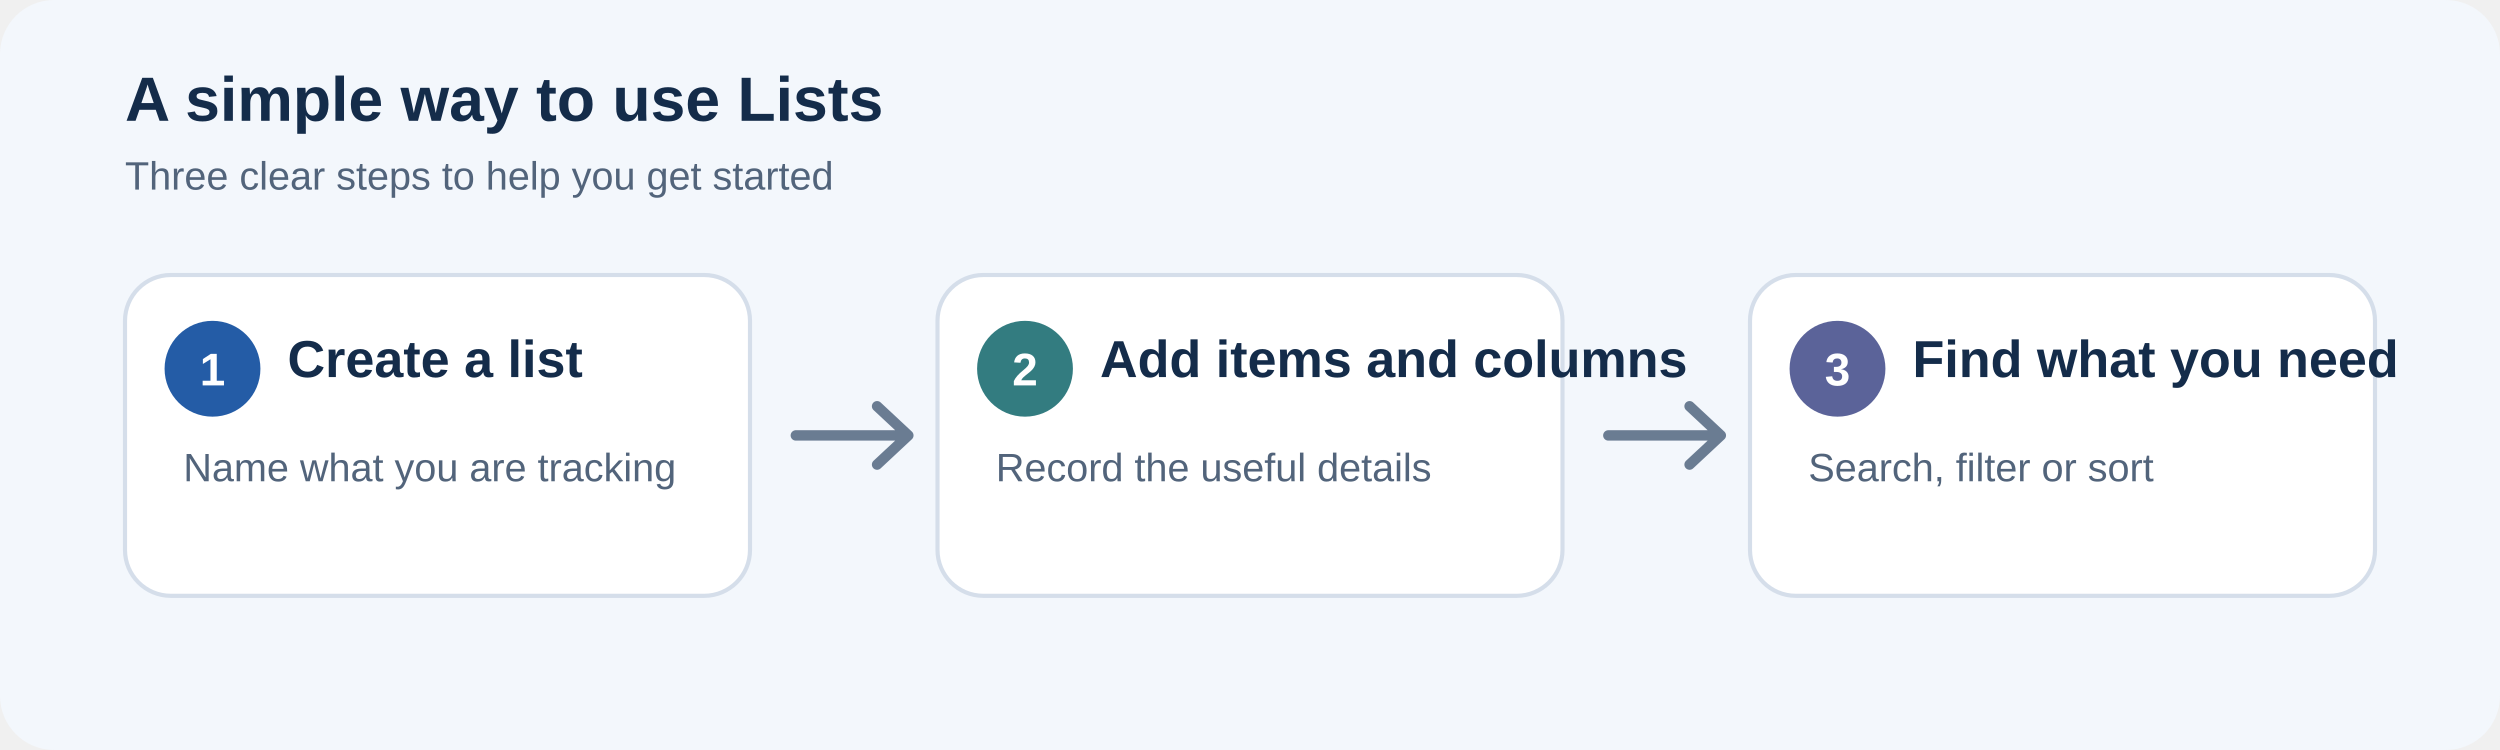
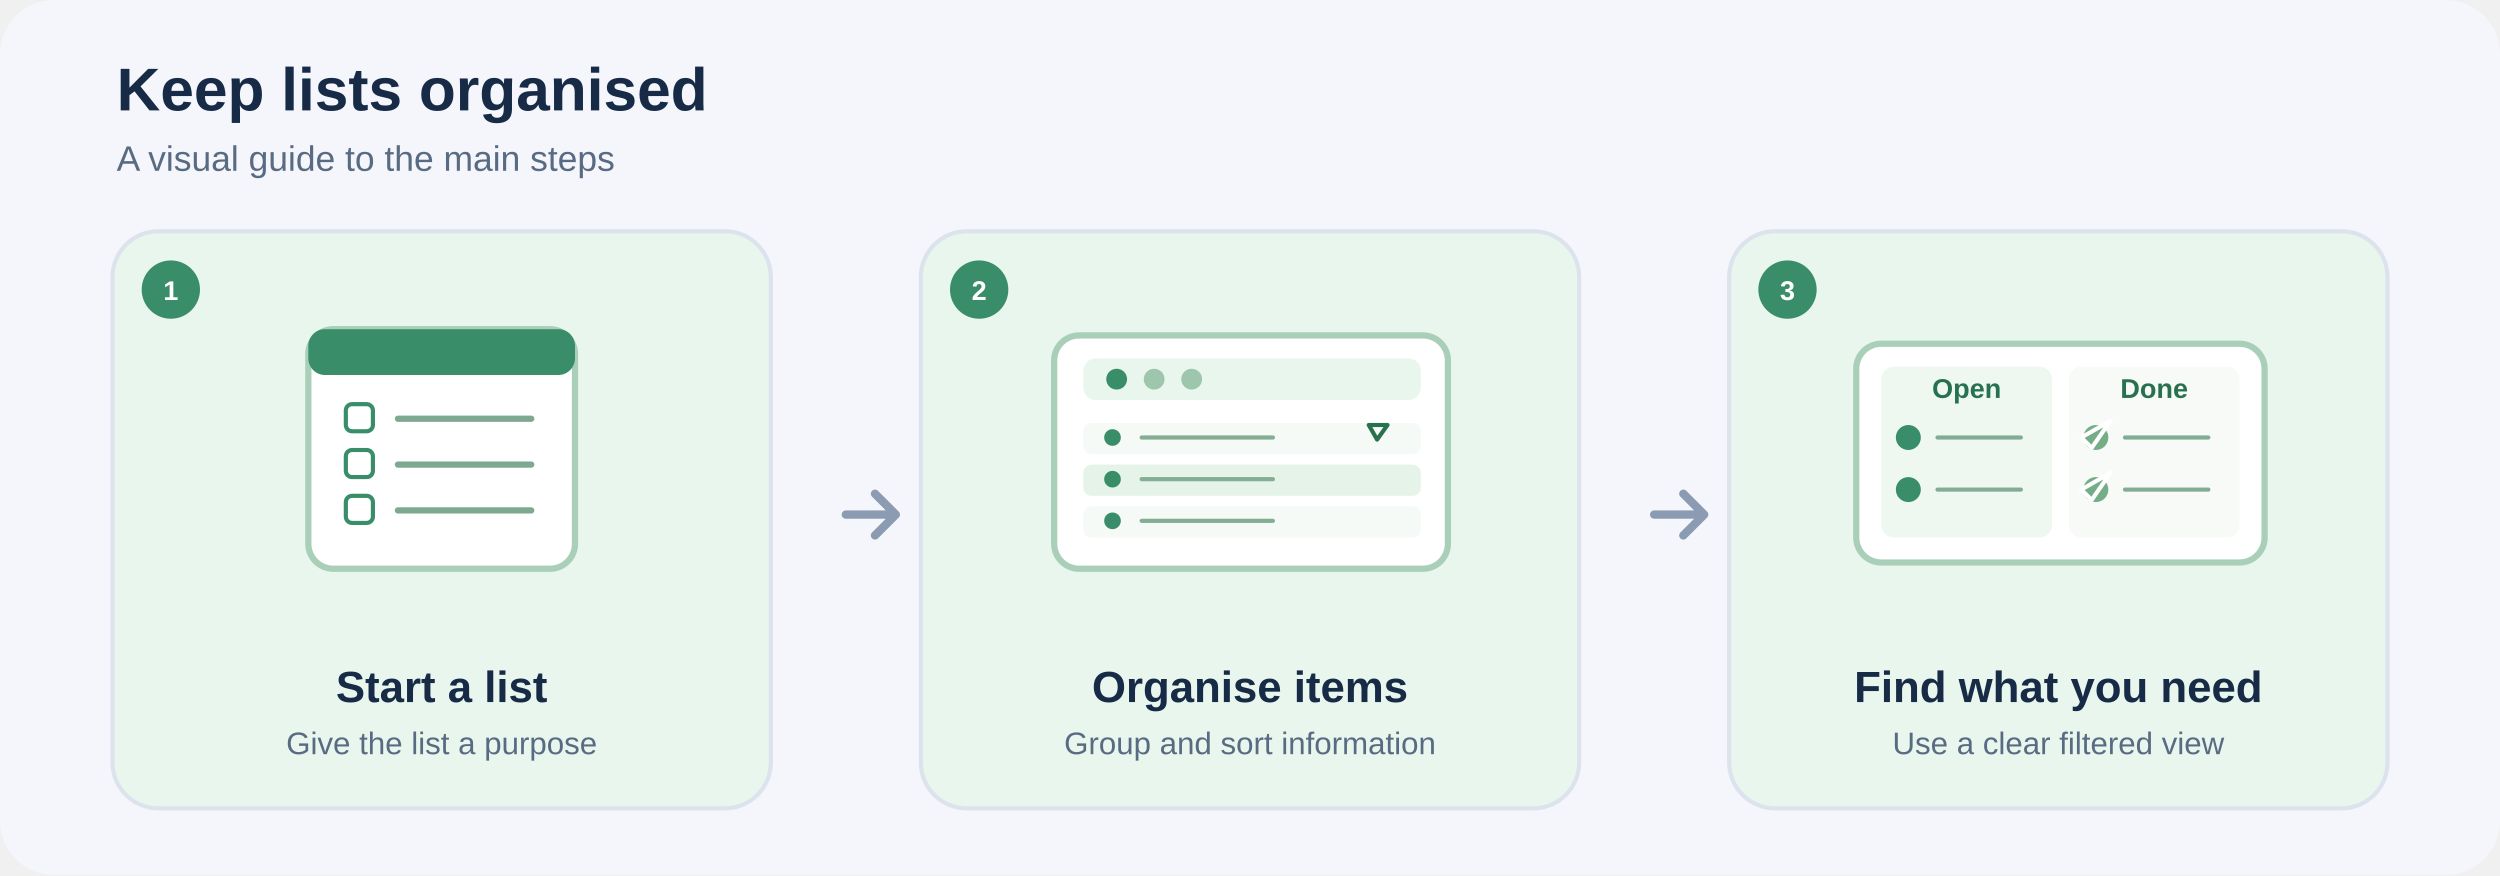
- <svg xmlns="http://www.w3.org/2000/svg" viewBox="0 0 1200 360" role="img" aria-labelledby="title desc">
-   <rect x="0" y="0" width="1200" height="360" rx="26" fill="#f3f7fc" />
-   <text x="60" y="58" font-family="Arial,sans-serif" font-size="30" font-weight="700" fill="#142c4a">A simple way to use Lists</text>
-   <text x="60" y="91" font-family="Arial,sans-serif" font-size="19" fill="#52647b">Three clear steps to help you get started</text>
-   <rect x="60" y="132" width="300" height="154" rx="22" fill="#ffffff" stroke="#d5deea" stroke-width="2" />
-   <circle cx="102" cy="177" r="23" fill="#245ca6" />
-   <text x="102" y="185" text-anchor="middle" font-family="Arial,sans-serif" font-size="22" font-weight="700" fill="#ffffff">1</text>
-   <text x="138" y="181" font-family="Arial,sans-serif" font-size="25" font-weight="700" fill="#142c4a">Create a list</text>
-   <text x="88" y="231" font-family="Arial,sans-serif" font-size="19" fill="#52647b">Name what you are tracking</text>
-   <path d="M382 209h54m-15 -14 15 14-15 14" fill="none" stroke="#6a7c92" stroke-width="5" stroke-linecap="round" stroke-linejoin="round" />
-   <rect x="450" y="132" width="300" height="154" rx="22" fill="#ffffff" stroke="#d5deea" stroke-width="2" />
-   <circle cx="492" cy="177" r="23" fill="#337c80" />
-   <text x="492" y="185" text-anchor="middle" font-family="Arial,sans-serif" font-size="22" font-weight="700" fill="#ffffff">2</text>
-   <text x="528" y="181" font-family="Arial,sans-serif" font-size="25" font-weight="700" fill="#142c4a">Add items and columns</text>
-   <text x="478" y="231" font-family="Arial,sans-serif" font-size="19" fill="#52647b">Record the useful details</text>
-   <path d="M772 209h54m-15 -14 15 14-15 14" fill="none" stroke="#6a7c92" stroke-width="5" stroke-linecap="round" stroke-linejoin="round" />
-   <rect x="840" y="132" width="300" height="154" rx="22" fill="#ffffff" stroke="#d5deea" stroke-width="2" />
-   <circle cx="882" cy="177" r="23" fill="#5b6399" />
-   <text x="882" y="185" text-anchor="middle" font-family="Arial,sans-serif" font-size="22" font-weight="700" fill="#ffffff">3</text>
-   <text x="918" y="181" font-family="Arial,sans-serif" font-size="25" font-weight="700" fill="#142c4a">Find what you need</text>
-   <text x="868" y="231" font-family="Arial,sans-serif" font-size="19" fill="#52647b">Search, filter or sort</text>
+ <svg xmlns="http://www.w3.org/2000/svg" width="1200" height="420" viewBox="0 0 1200 420" role="img" aria-labelledby="title desc">
+   <rect x="0" y="0" width="1200" height="420" rx="26" fill="#f4f6fb" />
+   <text x="56" y="53" font-family="Arial,sans-serif" font-size="29" font-weight="700" fill="#172b47">Keep lists organised</text>
+   <text x="56" y="82" font-family="Arial,sans-serif" font-size="17" font-weight="400" fill="#596b82">A visual guide to the main steps</text>
+   <rect x="54" y="111" width="316" height="277" rx="22" fill="#e9f6ee" stroke="#dce3ed" stroke-width="2" />
+   <circle cx="82" cy="139" r="14" fill="#398d68" />
+   <text x="82" y="144" font-family="Arial,sans-serif" font-size="13" font-weight="700" fill="#ffffff" text-anchor="middle">1</text>
+   <rect x="148" y="158" width="128" height="115" rx="12" fill="#ffffff" stroke="#a9cfb8" stroke-width="3" />
+   <rect x="148" y="158" width="128" height="22" rx="8" fill="#398d68" stroke="none" stroke-width="0" />
+   <rect x="166" y="194" width="13" height="13" rx="3" fill="#ffffff" stroke="#398d68" stroke-width="2" />
+   <path d="M191 201 L255 201" fill="none" stroke="#7da991" stroke-width="3" stroke-linecap="round" />
+   <rect x="166" y="216" width="13" height="13" rx="3" fill="#ffffff" stroke="#398d68" stroke-width="2" />
+   <path d="M191 223 L255 223" fill="none" stroke="#7da991" stroke-width="3" stroke-linecap="round" />
+   <rect x="166" y="238" width="13" height="13" rx="3" fill="#ffffff" stroke="#398d68" stroke-width="2" />
+   <path d="M191 245 L255 245" fill="none" stroke="#7da991" stroke-width="3" stroke-linecap="round" />
+   <text x="212" y="337" font-family="Arial,sans-serif" font-size="21" font-weight="700" fill="#172b47" text-anchor="middle">Start a list</text>
+   <text x="212" y="362" font-family="Arial,sans-serif" font-size="15" font-weight="400" fill="#596b82" text-anchor="middle">Give the list a purpose</text>
+   <rect x="442" y="111" width="316" height="277" rx="22" fill="#e9f6ee" stroke="#dce3ed" stroke-width="2" />
+   <circle cx="470" cy="139" r="14" fill="#398d68" />
+   <text x="470" y="144" font-family="Arial,sans-serif" font-size="13" font-weight="700" fill="#ffffff" text-anchor="middle">2</text>
+   <rect x="506" y="161" width="189" height="112" rx="12" fill="#ffffff" stroke="#a9cfb8" stroke-width="3" />
+   <rect x="520" y="172" width="162" height="20" rx="6" fill="#e8f6ed" stroke="none" stroke-width="0" />
+   <circle cx="536" cy="182" r="5" fill="#398d68" stroke="none" stroke-width="0" />
+   <circle cx="554" cy="182" r="5" fill="#9dc6ac" stroke="none" stroke-width="0" />
+   <circle cx="572" cy="182" r="5" fill="#9dc6ac" stroke="none" stroke-width="0" />
+   <rect x="520" y="203" width="162" height="15" rx="4" fill="#f5faf6" stroke="none" stroke-width="0" />
+   <circle cx="534" cy="210" r="4" fill="#398d68" stroke="none" stroke-width="0" />
+   <path d="M548 210 L611 210" fill="none" stroke="#83ae94" stroke-width="2" stroke-linecap="round" />
+   <rect x="520" y="223" width="162" height="15" rx="4" fill="#e5f3e9" stroke="none" stroke-width="0" />
+   <circle cx="534" cy="230" r="4" fill="#398d68" stroke="none" stroke-width="0" />
+   <path d="M548 230 L611 230" fill="none" stroke="#83ae94" stroke-width="2" stroke-linecap="round" />
+   <rect x="520" y="243" width="162" height="15" rx="4" fill="#f5faf6" stroke="none" stroke-width="0" />
+   <circle cx="534" cy="250" r="4" fill="#398d68" stroke="none" stroke-width="0" />
+   <path d="M548 250 L611 250" fill="none" stroke="#83ae94" stroke-width="2" stroke-linecap="round" />
+   <path d="M657 204 L666 204 L661 211 Z" fill="none" stroke="#28714e" stroke-width="2" stroke-linejoin="round" />
+   <text x="600" y="337" font-family="Arial,sans-serif" font-size="21" font-weight="700" fill="#172b47" text-anchor="middle">Organise items</text>
+   <text x="600" y="362" font-family="Arial,sans-serif" font-size="15" font-weight="400" fill="#596b82" text-anchor="middle">Group and sort information</text>
+   <rect x="830" y="111" width="316" height="277" rx="22" fill="#e9f6ee" stroke="#dce3ed" stroke-width="2" />
+   <circle cx="858" cy="139" r="14" fill="#398d68" />
+   <text x="858" y="144" font-family="Arial,sans-serif" font-size="13" font-weight="700" fill="#ffffff" text-anchor="middle">3</text>
+   <rect x="891" y="165" width="196" height="105" rx="12" fill="#ffffff" stroke="#a9cfb8" stroke-width="3" />
+   <rect x="903" y="176" width="82" height="82" rx="6" fill="#eef8f1" stroke="none" stroke-width="0" />
+   <rect x="993" y="176" width="82" height="82" rx="6" fill="#f7faf7" stroke="none" stroke-width="0" />
+   <text x="944" y="191" font-family="Arial,sans-serif" font-size="13" font-weight="700" fill="#28714e" text-anchor="middle">Open</text>
+   <text x="1034" y="191" font-family="Arial,sans-serif" font-size="13" font-weight="700" fill="#28714e" text-anchor="middle">Done</text>
+   <circle cx="916" cy="210" r="6" fill="#398d68" stroke="none" stroke-width="0" />
+   <path d="M930 210 L970 210" fill="none" stroke="#82ad94" stroke-width="2" stroke-linecap="round" />
+   <circle cx="1006" cy="210" r="6" fill="#75ad87" stroke="none" stroke-width="0" />
+   <path d="M999 210 L1004 215 L1013 202 Z" fill="none" stroke="#ffffff" stroke-width="2" stroke-linejoin="round" />
+   <path d="M1020 210 L1060 210" fill="none" stroke="#82ad94" stroke-width="2" stroke-linecap="round" />
+   <circle cx="916" cy="235" r="6" fill="#398d68" stroke="none" stroke-width="0" />
+   <path d="M930 235 L970 235" fill="none" stroke="#82ad94" stroke-width="2" stroke-linecap="round" />
+   <circle cx="1006" cy="235" r="6" fill="#75ad87" stroke="none" stroke-width="0" />
+   <path d="M999 235 L1004 240 L1013 227 Z" fill="none" stroke="#ffffff" stroke-width="2" stroke-linejoin="round" />
+   <path d="M1020 235 L1060 235" fill="none" stroke="#82ad94" stroke-width="2" stroke-linecap="round" />
+   <text x="988" y="337" font-family="Arial,sans-serif" font-size="21" font-weight="700" fill="#172b47" text-anchor="middle">Find what you need</text>
+   <text x="988" y="362" font-family="Arial,sans-serif" font-size="15" font-weight="400" fill="#596b82" text-anchor="middle">Use a clear filtered view</text>
+   <path d="M406 247 L430 247 M420 237 L430 247 L420 257" fill="none" stroke="#8b9bb1" stroke-width="4" stroke-linecap="round" stroke-linejoin="round" />
+   <path d="M794 247 L818 247 M808 237 L818 247 L808 257" fill="none" stroke="#8b9bb1" stroke-width="4" stroke-linecap="round" stroke-linejoin="round" />
</svg>
